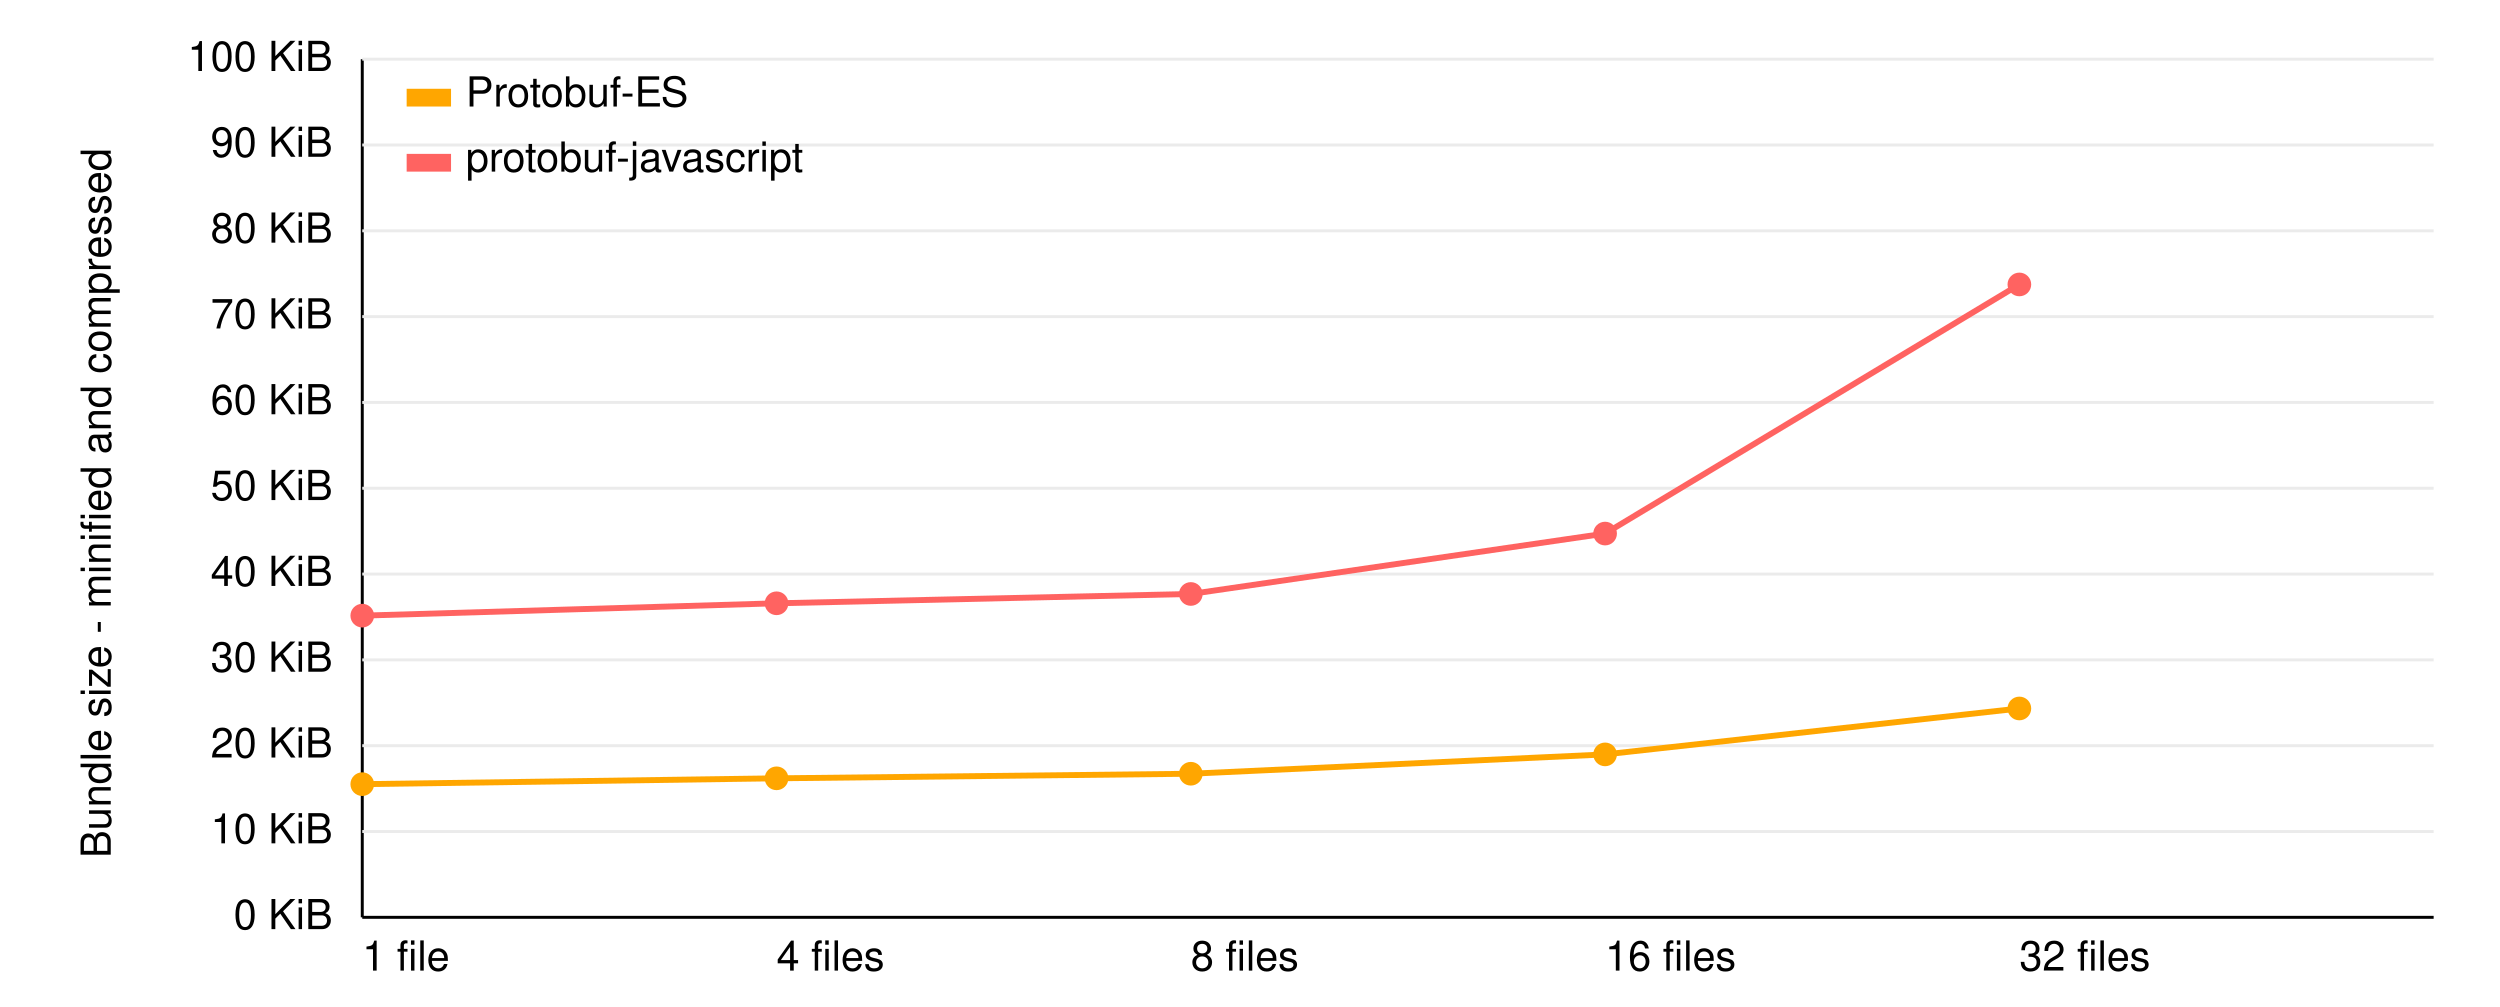
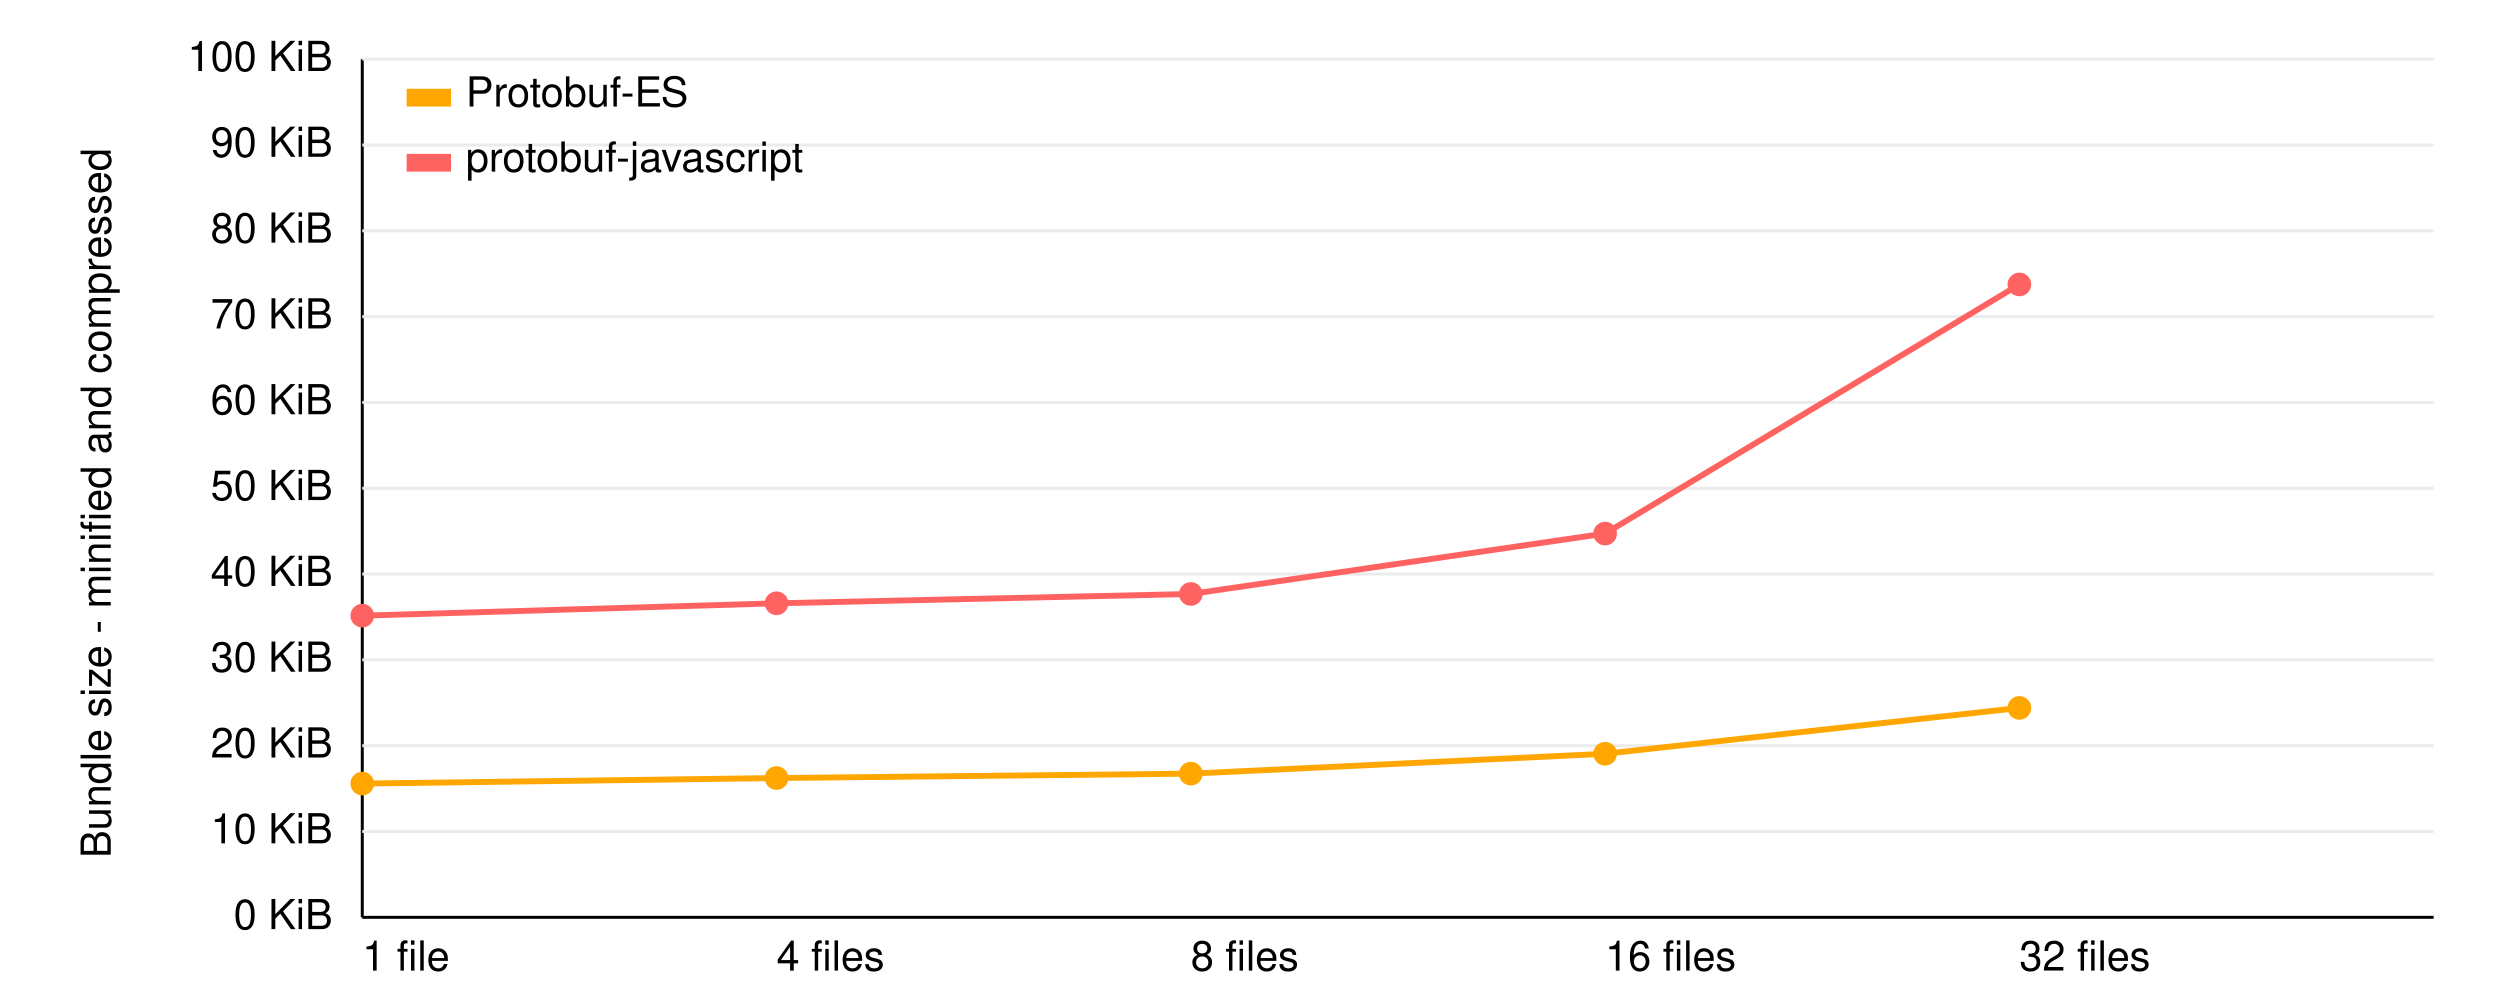
<svg xmlns="http://www.w3.org/2000/svg" version="1.1" width="820px" height="330px" viewBox="0 0 820 340" class="chart">
  <style>
      
      text {
        font: 14px Verdana, Helvetica, Arial, sans-serif;
      }
      
    </style>
  <g transform="translate(110,310)">
    <line y1="0" x2="700" stroke="black" />
    <text x="0" y="18" text-anchor="start">1 file</text>
    <text x="140" y="18" text-anchor="start">4 files</text>
    <text x="280" y="18" text-anchor="start">8 files</text>
    <text x="420" y="18" text-anchor="start">16 files</text>
    <text x="560" y="18" text-anchor="start">32 files</text>
  </g>
  <g transform="translate(110, 20)">
    <line x1="0" x2="0" y1="0" y2="290" stroke="black" />
    <g transform="rotate(-90), translate(-150,-85)">
      <text text-anchor="middle">Bundle size - minified and compressed</text>
    </g>
    <text x="-10" y="4" text-anchor="end">100 KiB</text>
    <line x1="0" x2="700" y1="0" y2="0" stroke="#ebebeb" />
    <text x="-10" y="33" text-anchor="end">90 KiB</text>
    <line x1="0" x2="700" y1="29" y2="29" stroke="#ebebeb" />
    <text x="-10" y="62" text-anchor="end">80 KiB</text>
    <line x1="0" x2="700" y1="58" y2="58" stroke="#ebebeb" />
    <text x="-10" y="91" text-anchor="end">70 KiB</text>
    <line x1="0" x2="700" y1="87" y2="87" stroke="#ebebeb" />
    <text x="-10" y="120" text-anchor="end">60 KiB</text>
    <line x1="0" x2="700" y1="116" y2="116" stroke="#ebebeb" />
    <text x="-10" y="149" text-anchor="end">50 KiB</text>
    <line x1="0" x2="700" y1="145" y2="145" stroke="#ebebeb" />
    <text x="-10" y="178" text-anchor="end">40 KiB</text>
    <line x1="0" x2="700" y1="174" y2="174" stroke="#ebebeb" />
    <text x="-10" y="207" text-anchor="end">30 KiB</text>
    <line x1="0" x2="700" y1="203" y2="203" stroke="#ebebeb" />
    <text x="-10" y="236" text-anchor="end">20 KiB</text>
    <line x1="0" x2="700" y1="232" y2="232" stroke="#ebebeb" />
    <text x="-10" y="265" text-anchor="end">10 KiB</text>
    <line x1="0" x2="700" y1="261" y2="261" stroke="#ebebeb" />
    <text x="-10" y="294" text-anchor="end">0 KiB</text>
  </g>
  <g transform="translate(110, 20)">
-     <polyline fill="none" stroke="#ffa600" stroke-width="2" points="0,244.999 140,243.025 280,241.476 420,234.94 560,219.42">
+     <polyline fill="none" stroke="#ffa600" stroke-width="2" points="0,244.801 140,242.929 280,241.445 420,234.722 560,219.228">
    </polyline>
-     <circle cx="0" cy="244.999" r="4" fill="#ffa600" />
-     <circle cx="140" cy="243.025" r="4" fill="#ffa600" />
-     <circle cx="280" cy="241.476" r="4" fill="#ffa600" />
-     <circle cx="420" cy="234.94" r="4" fill="#ffa600" />
-     <circle cx="560" cy="219.42" r="4" fill="#ffa600" />
+     <circle cx="0" cy="244.801" r="4" fill="#ffa600" />
+     <circle cx="140" cy="242.929" r="4" fill="#ffa600" />
+     <circle cx="280" cy="241.445" r="4" fill="#ffa600" />
+     <circle cx="420" cy="234.722" r="4" fill="#ffa600" />
+     <circle cx="560" cy="219.228" r="4" fill="#ffa600" />
  </g>
  <g transform="translate(110, 20)">
    <polyline fill="none" stroke="#ff6361" stroke-width="2" points="0,188.05 140,183.875 280,180.726 420,160.313 560,76.125">
    </polyline>
    <circle cx="0" cy="188.05" r="4" fill="#ff6361" />
    <circle cx="140" cy="183.875" r="4" fill="#ff6361" />
    <circle cx="280" cy="180.726" r="4" fill="#ff6361" />
    <circle cx="420" cy="160.313" r="4" fill="#ff6361" />
    <circle cx="560" cy="76.125" r="4" fill="#ff6361" />
  </g>
  <g transform="translate(125, 30)">
    <g transform="translate(0, 0)">
      <rect width="15" height="6" fill="#ffa600" />
      <text x="20" y="6">Protobuf-ES</text>
    </g>
    <g transform="translate(0, 22)">
      <rect width="15" height="6" fill="#ff6361" />
      <text x="20" y="6">protobuf-javascript</text>
    </g>
  </g>
</svg>
